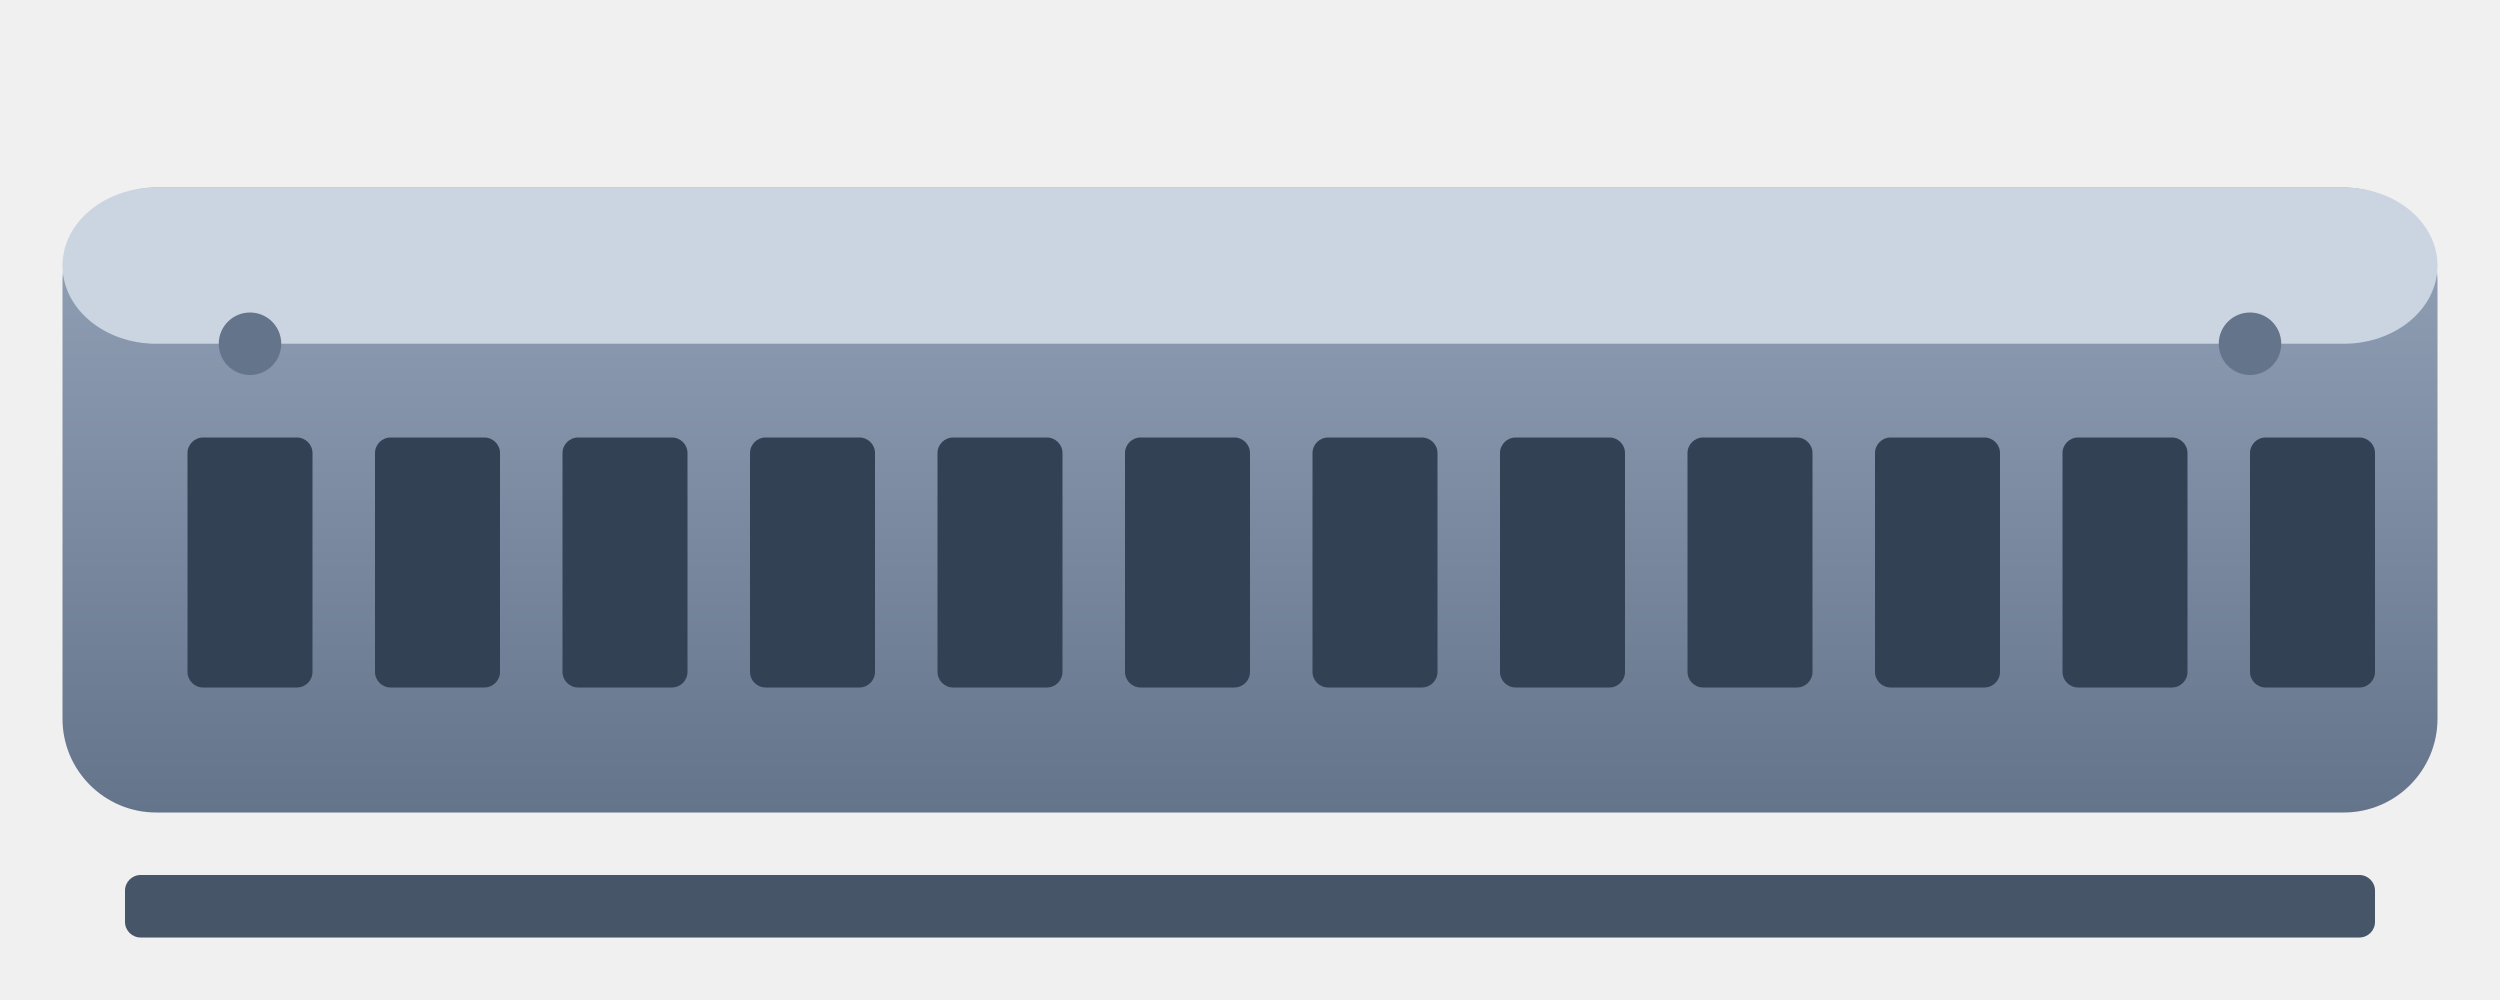
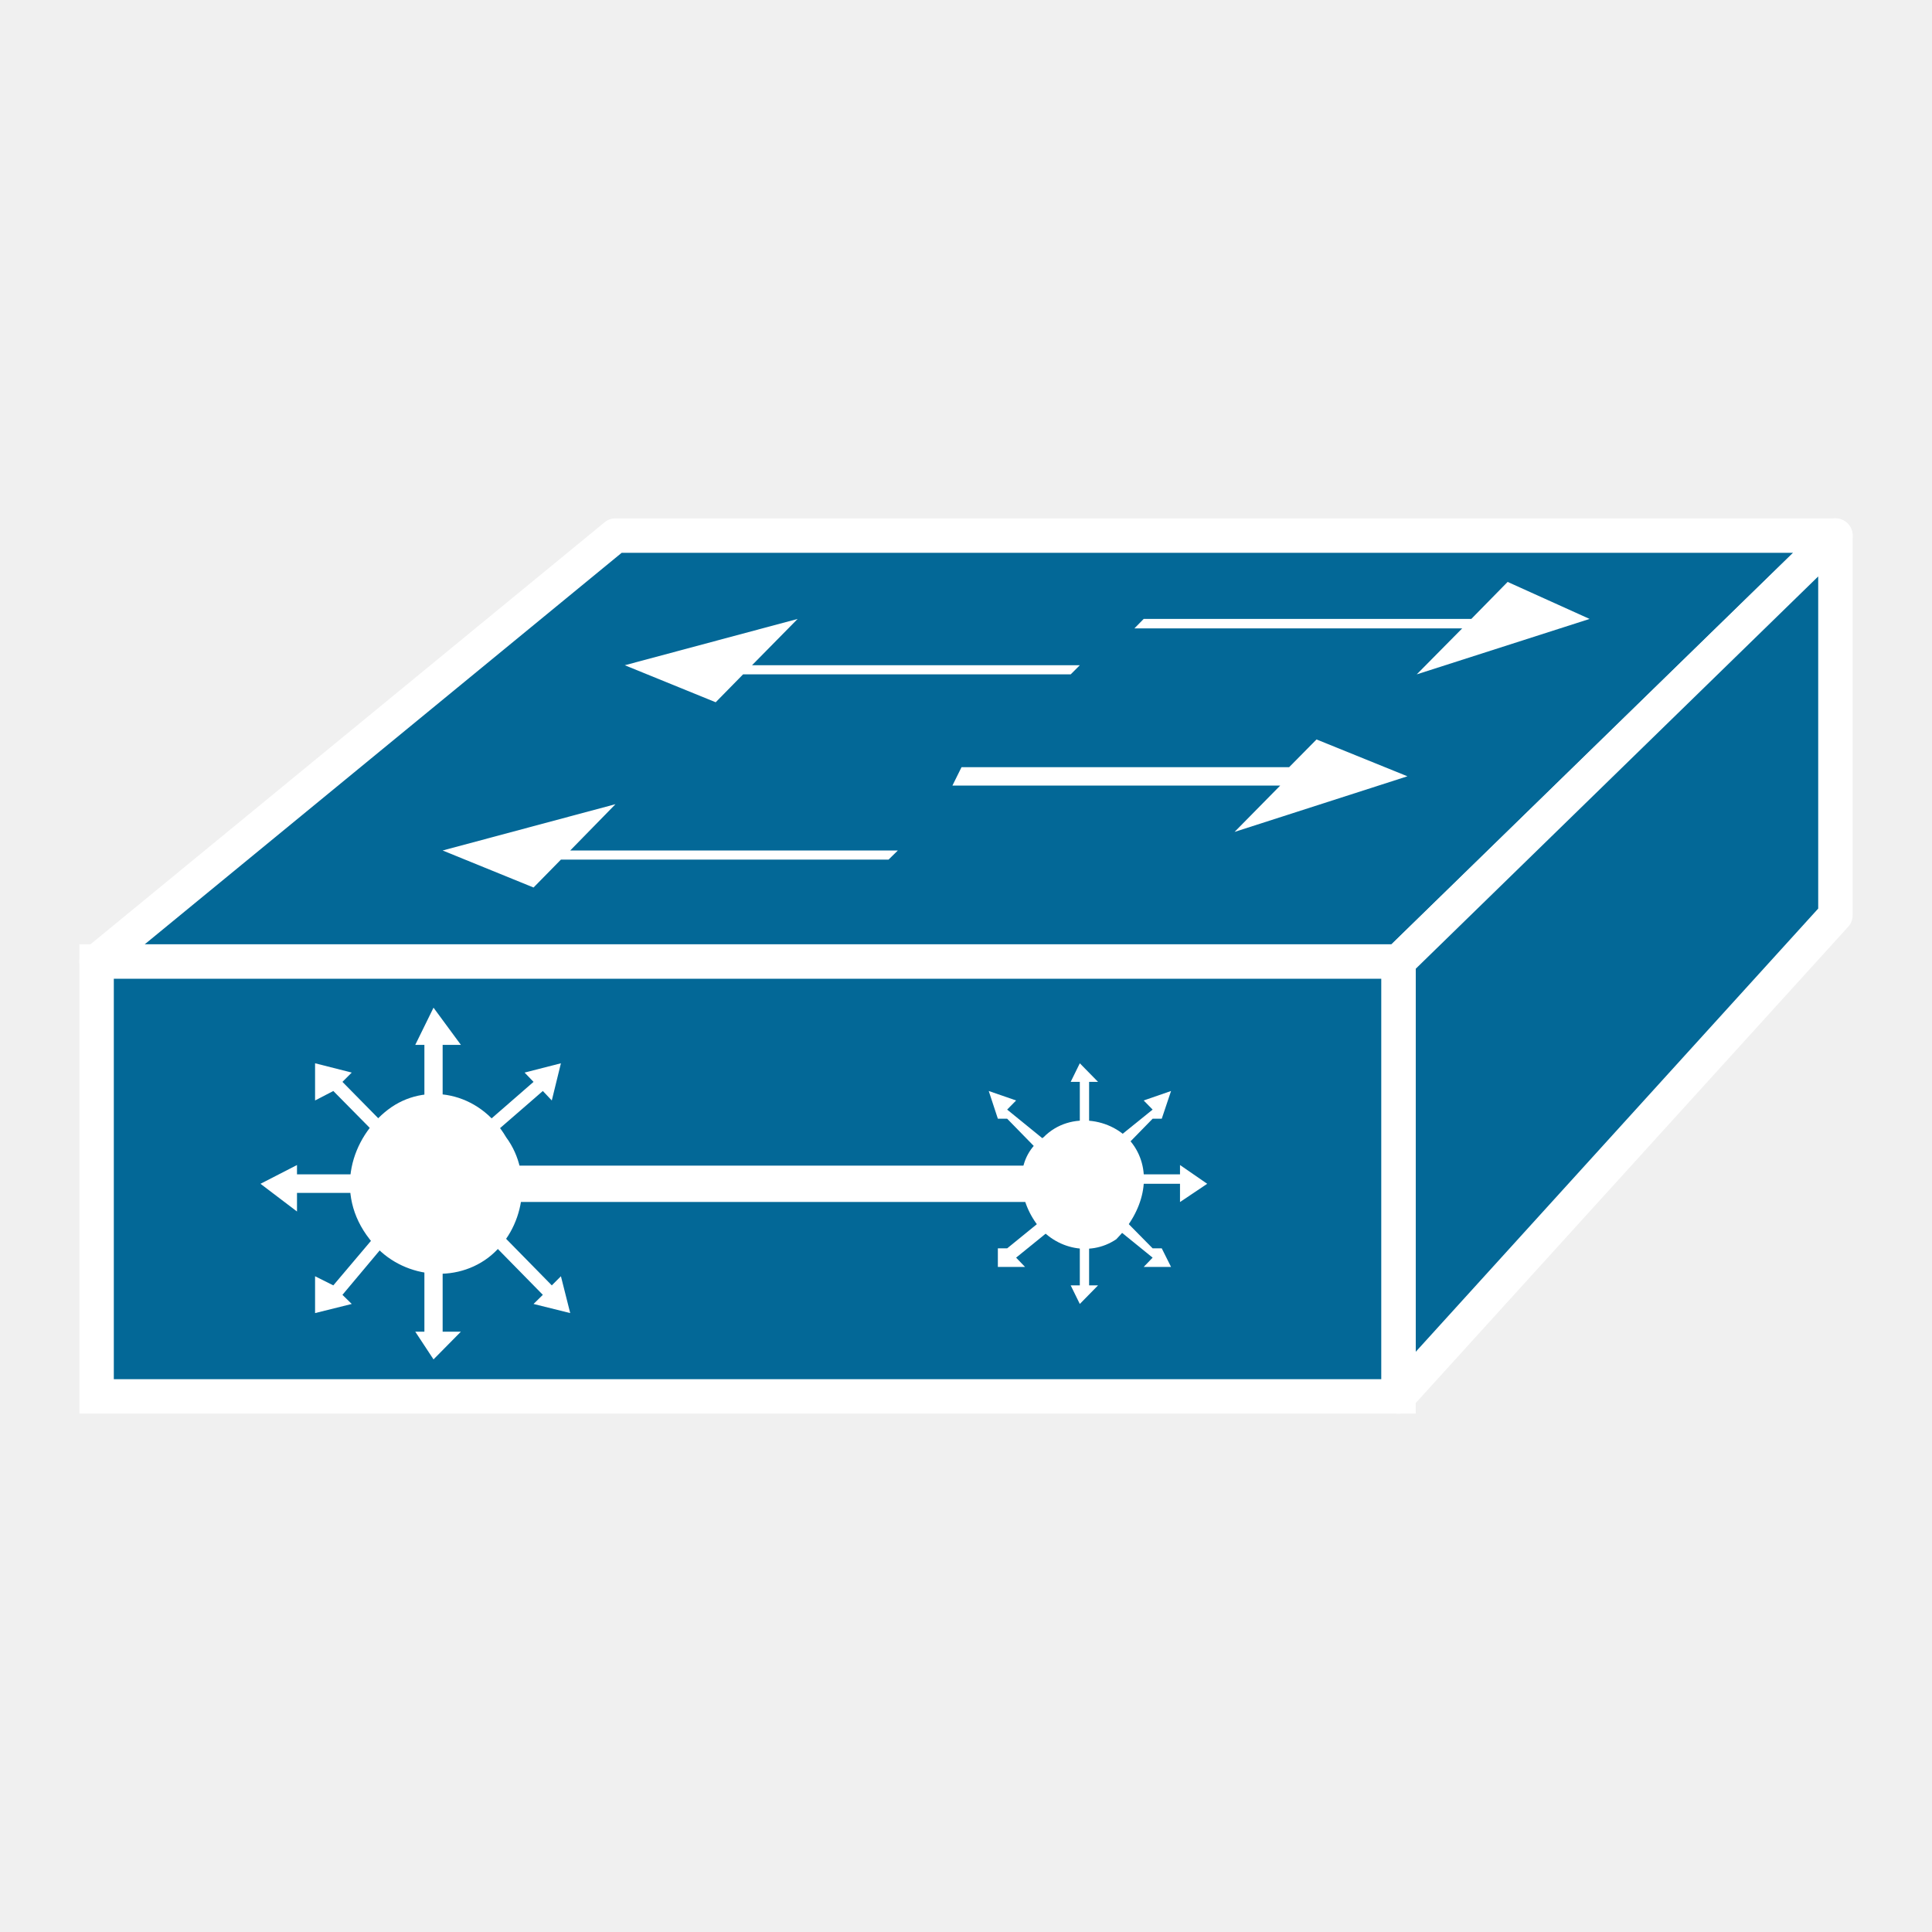
- <svg xmlns="http://www.w3.org/2000/svg" viewBox="0 0 160 64">
-   <defs>
-     <linearGradient id="su-body" x1="0" y1="0" x2="0" y2="1">
-       <stop offset="0" stop-color="#94a3b8" />
-       <stop offset="1" stop-color="#64748b" />
-     </linearGradient>
-   </defs>
-   <rect x="4" y="12" width="152" height="40" rx="6" fill="url(#su-body)" />
-   <rect x="4" y="12" width="152" height="10" rx="6" fill="#cbd5e1" />
-   <rect x="12" y="28" width="8" height="16" rx="1" fill="#334155" />
-   <rect x="24" y="28" width="8" height="16" rx="1" fill="#334155" />
-   <rect x="36" y="28" width="8" height="16" rx="1" fill="#334155" />
-   <rect x="48" y="28" width="8" height="16" rx="1" fill="#334155" />
-   <rect x="60" y="28" width="8" height="16" rx="1" fill="#334155" />
-   <rect x="72" y="28" width="8" height="16" rx="1" fill="#334155" />
-   <rect x="84" y="28" width="8" height="16" rx="1" fill="#334155" />
-   <rect x="96" y="28" width="8" height="16" rx="1" fill="#334155" />
-   <rect x="108" y="28" width="8" height="16" rx="1" fill="#334155" />
-   <rect x="120" y="28" width="8" height="16" rx="1" fill="#334155" />
-   <rect x="132" y="28" width="8" height="16" rx="1" fill="#334155" />
-   <rect x="144" y="28" width="8" height="16" rx="1" fill="#334155" />
-   <circle cx="16" cy="22" r="2" fill="#64748b" />
-   <circle cx="144" cy="22" r="2" fill="#64748b" />
-   <rect x="8" y="56" width="144" height="4" rx="1" fill="#475569" />
+ <svg xmlns="http://www.w3.org/2000/svg" viewBox="0 0 100 100" preserveAspectRatio="xMidYMid meet">
+   <g transform="translate(4.1089, 9.0099) scale(0.8911)">
+     <g>
+       <g>
+         <rect x="1" y="21" width="101" height="50" fill="none" stroke="none" pointer-events="all" />
+         <path d="M 1 45.74 L 31.14 21 L 102 21 L 76.62 45.74 Z" fill="#036897" stroke="#ffffff" stroke-width="2" stroke-linejoin="round" stroke-miterlimit="10" pointer-events="all" style="fill: rgb(3, 104, 151); stroke: rgb(255, 255, 255);" />
+         <rect x="1" y="21" width="0" height="0" fill="none" stroke="#ffffff" stroke-width="2" pointer-events="all" style="stroke: rgb(255, 255, 255);" />
+         <path d="M 70.27 34.45 L 71.86 32.84 L 77.14 34.98 L 67.1 38.21 L 69.75 35.52 L 50.71 35.52 L 51.24 34.45 Z M 58.11 28.53 L 57.58 29.06 L 38.55 29.06 L 36.96 30.68 L 31.68 28.53 L 41.72 25.84 L 39.07 28.53 Z" fill="#ffffff" stroke="none" pointer-events="all" style="fill: rgb(255, 255, 255);" />
+         <path d="M 76.62 71 L 102 43.05 L 102 21 L 76.62 45.74 Z" fill="#036897" stroke="#ffffff" stroke-width="2" stroke-linejoin="round" stroke-miterlimit="10" pointer-events="all" style="fill: rgb(3, 104, 151); stroke: rgb(255, 255, 255);" />
+         <path d="M 47.54 39.29 L 47 39.82 L 27.97 39.82 L 26.38 41.44 L 21.1 39.29 L 31.14 36.6 L 28.51 39.29 Z M 80.85 25.84 L 82.96 23.69 L 87.72 25.84 L 77.68 29.06 L 80.32 26.39 L 61.28 26.39 L 61.82 25.84 Z" fill="#ffffff" stroke="none" pointer-events="all" style="fill: rgb(255, 255, 255);" />
+         <path d="M 76.62 71 L 76.62 45.74 L 1 45.74 L 1 71 Z" fill="#036897" stroke="#ffffff" stroke-width="2" stroke-miterlimit="10" pointer-events="all" style="fill: rgb(3, 104, 151); stroke: rgb(255, 255, 255);" />
+         <path d="M 21.1 55.42 L 21.1 50.58 L 22.16 50.58 L 20.57 48.42 L 19.51 50.58 L 20.04 50.58 L 20.04 55.42 Z M 18.45 55.95 L 15.28 52.73 L 15.82 52.19 L 13.69 51.65 L 13.69 53.81 L 14.75 53.26 L 17.93 56.48 Z M 17.4 58.1 L 12.64 58.1 L 12.64 57.56 L 10.52 58.65 L 12.64 60.26 L 12.64 59.18 L 17.4 59.18 Z M 17.93 60.79 L 14.75 64.55 L 13.69 64.02 L 13.69 66.16 L 15.82 65.63 L 15.28 65.1 L 18.45 61.32 Z M 20.04 62.4 L 20.04 67.24 L 19.51 67.24 L 20.57 68.85 L 22.16 67.24 L 21.1 67.24 L 21.1 62.4 Z M 23.21 56.48 L 26.92 53.26 L 27.44 53.81 L 27.97 51.65 L 25.86 52.19 L 26.38 52.73 L 22.68 55.95 Z" fill="#ffffff" stroke="none" pointer-events="all" style="fill: rgb(255, 255, 255);" />
+         <path d="M 23.75 62.94 C 25.86 61.32 26.38 58.1 24.79 55.95 C 23.21 53.26 20.04 52.73 17.93 54.34 C 15.82 55.95 14.75 59.18 16.86 61.87 C 18.45 64.02 21.62 64.55 23.75 62.94 Z" fill="#ffffff" stroke="none" pointer-events="all" style="fill: rgb(255, 255, 255);" />
+         <path d="M 23.21 61.32 L 26.92 65.1 L 26.38 65.63 L 28.51 66.16 L 27.97 64.02 L 27.44 64.55 L 23.75 60.79 Z" fill="#ffffff" stroke="none" pointer-events="all" style="fill: rgb(255, 255, 255);" />
+         <path d="M 23.75 58.65 L 56 58.65" fill="none" stroke="#ffffff" stroke-width="2.11" stroke-miterlimit="10" pointer-events="all" style="stroke: rgb(255, 255, 255);" />
+         <path d="M 58.11 60.79 L 58.11 64.55 L 57.58 64.55 L 58.11 65.63 L 59.17 64.55 L 58.65 64.55 L 58.65 60.79 Z M 59.69 60.79 L 62.34 62.94 L 61.82 63.48 L 63.41 63.48 L 62.87 62.4 L 62.34 62.4 L 60.23 60.26 Z M 60.76 58.65 L 63.93 58.65 L 63.93 59.71 L 65.51 58.65 L 63.93 57.56 L 63.93 58.1 L 60.76 58.1 Z M 60.23 57.03 L 62.34 54.87 L 62.87 54.87 L 63.41 53.26 L 61.82 53.81 L 62.34 54.34 L 59.69 56.48 Z M 58.65 56.48 L 58.65 52.73 L 59.17 52.73 L 58.11 51.65 L 57.58 52.73 L 58.11 52.73 L 58.11 56.48 Z M 56.52 60.26 L 53.89 62.4 L 53.35 62.4 L 53.35 63.48 L 54.93 63.48 L 54.41 62.94 L 57.06 60.79 Z" fill="#ffffff" stroke="none" pointer-events="all" style="fill: rgb(255, 255, 255);" />
+         <path d="M 56 55.95 C 54.41 57.03 54.41 59.18 55.47 60.79 C 56.52 62.4 58.65 62.94 60.23 61.87 C 61.82 60.26 62.34 58.1 61.28 56.48 C 60.23 54.87 57.58 54.34 56 55.95 Z" fill="#ffffff" stroke="none" pointer-events="all" style="fill: rgb(255, 255, 255);" />
+         <path d="M 56.52 56.48 L 53.89 54.34 L 54.41 53.81 L 52.82 53.26 L 53.35 54.87 L 53.89 54.87 L 56 57.03 Z" fill="#ffffff" stroke="none" pointer-events="all" style="fill: rgb(255, 255, 255);" />
+       </g>
+     </g>
+   </g>
</svg>
